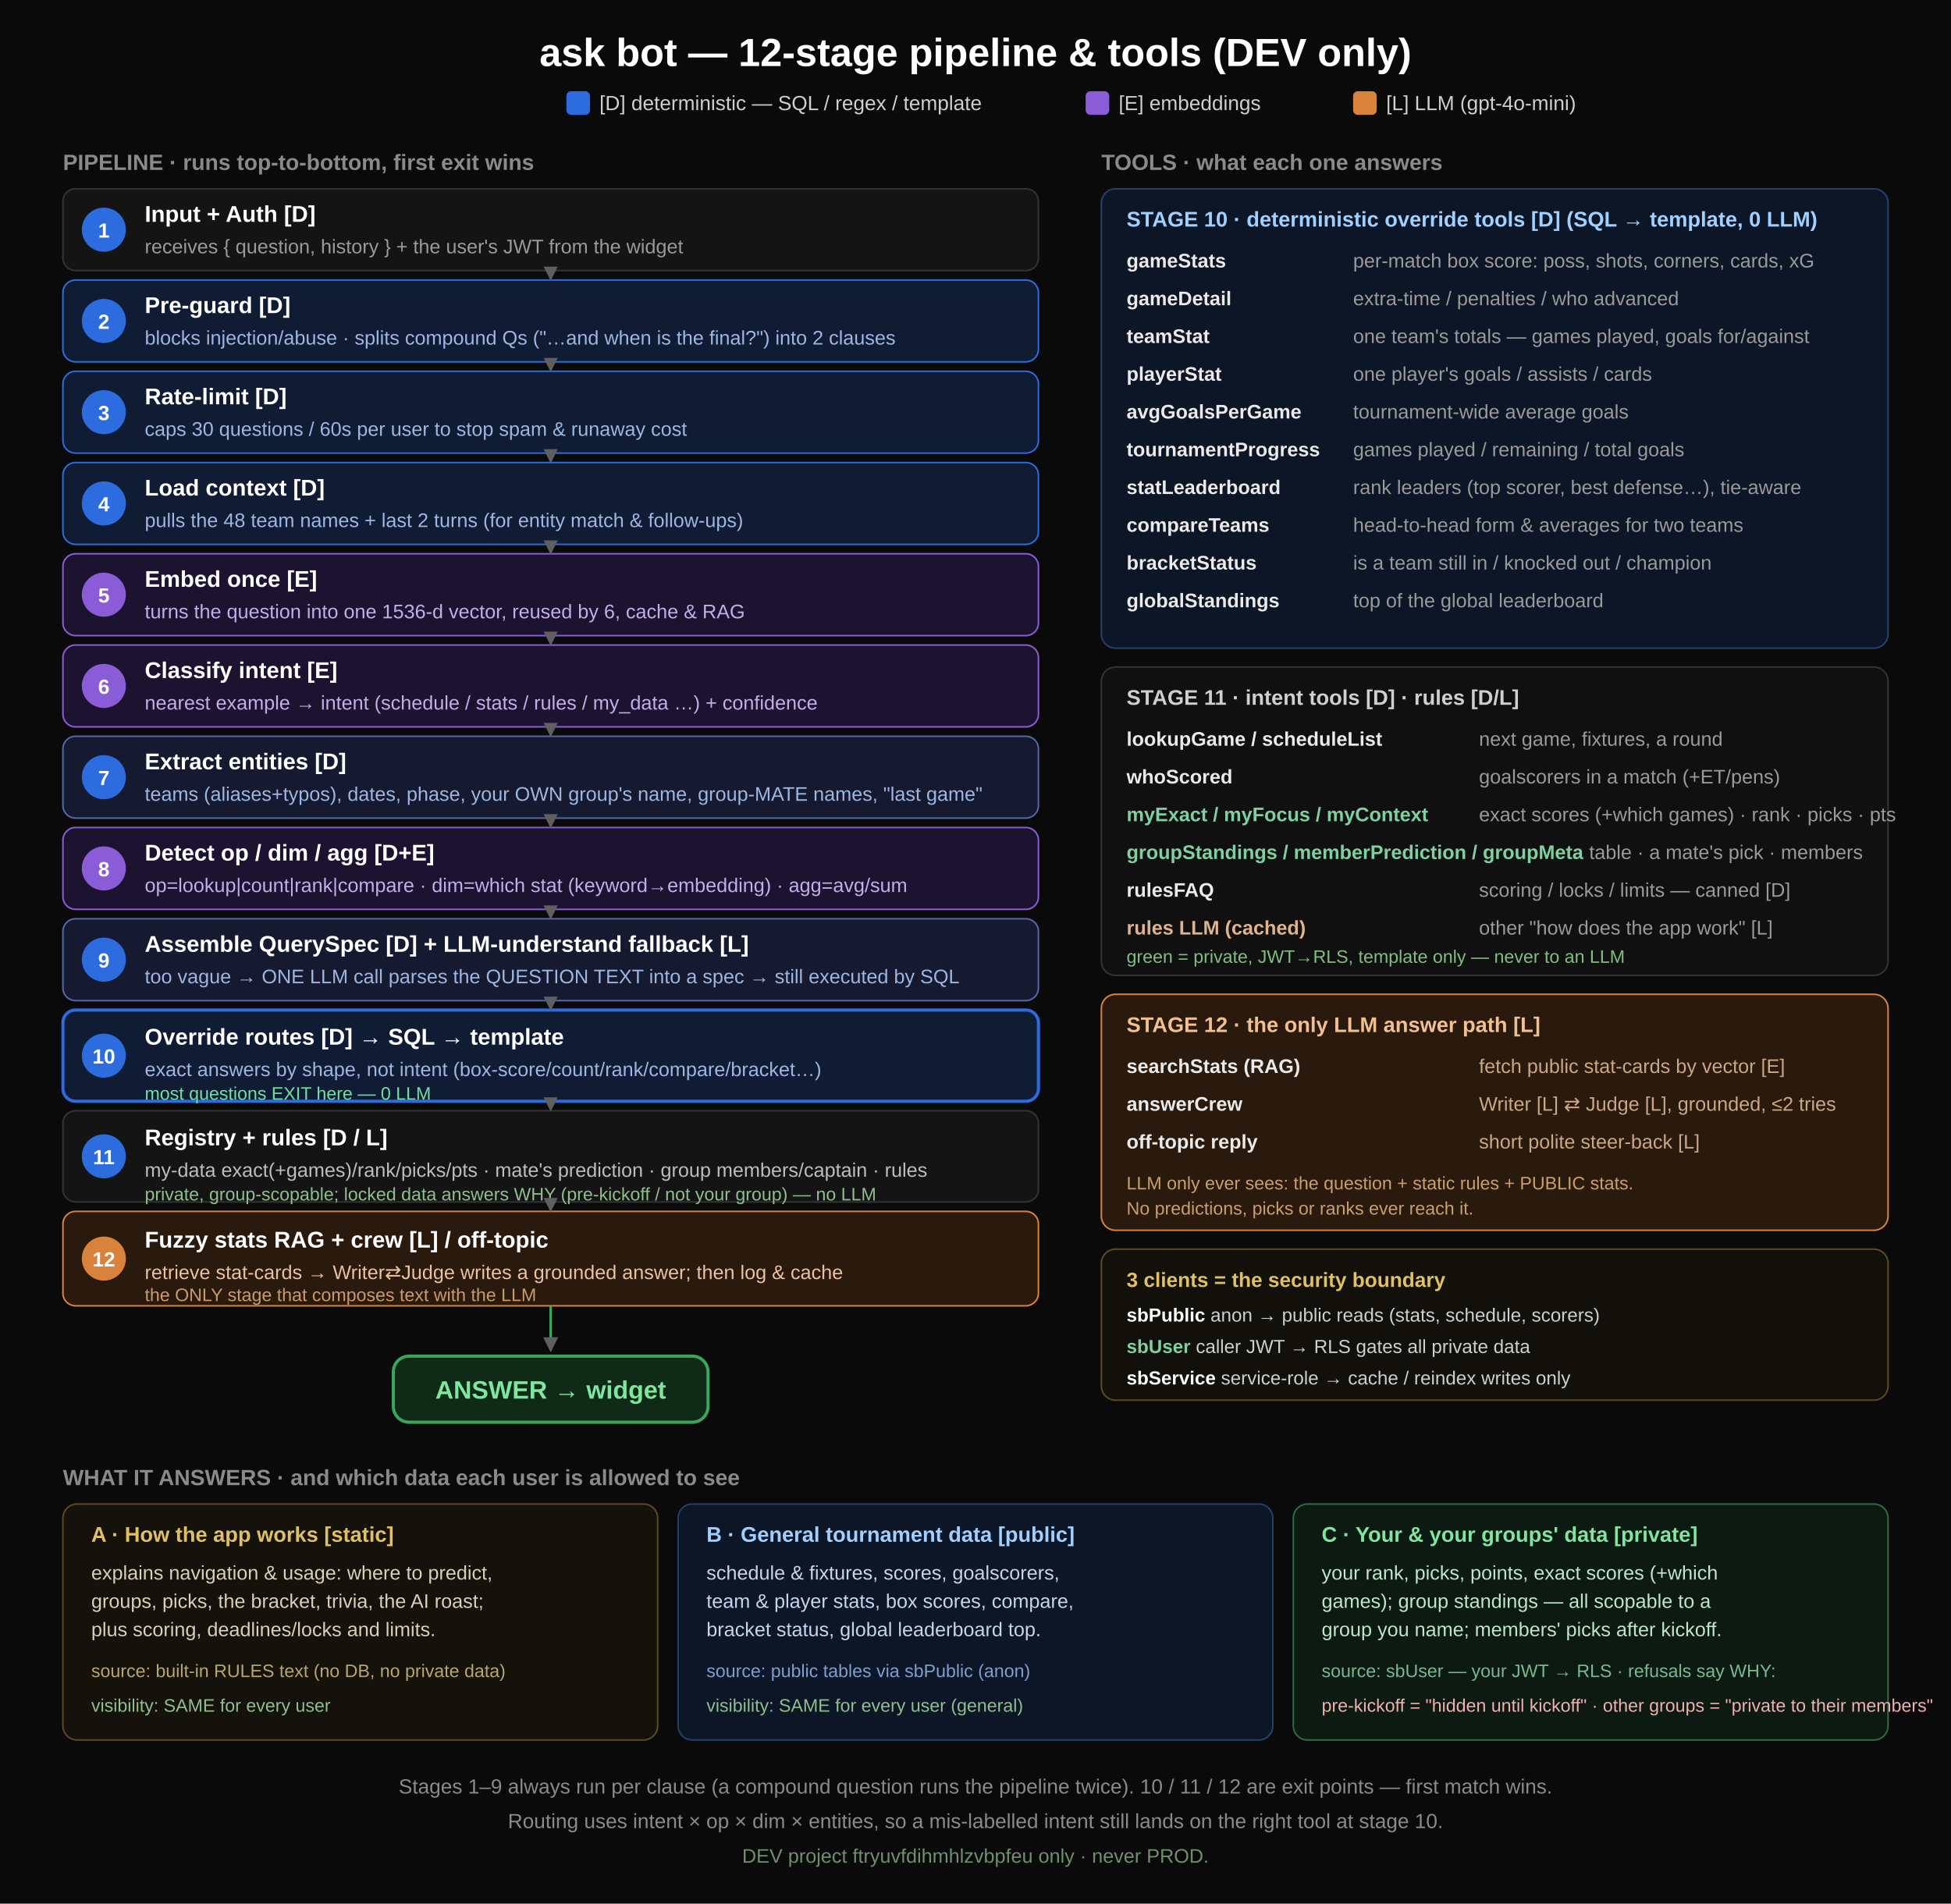
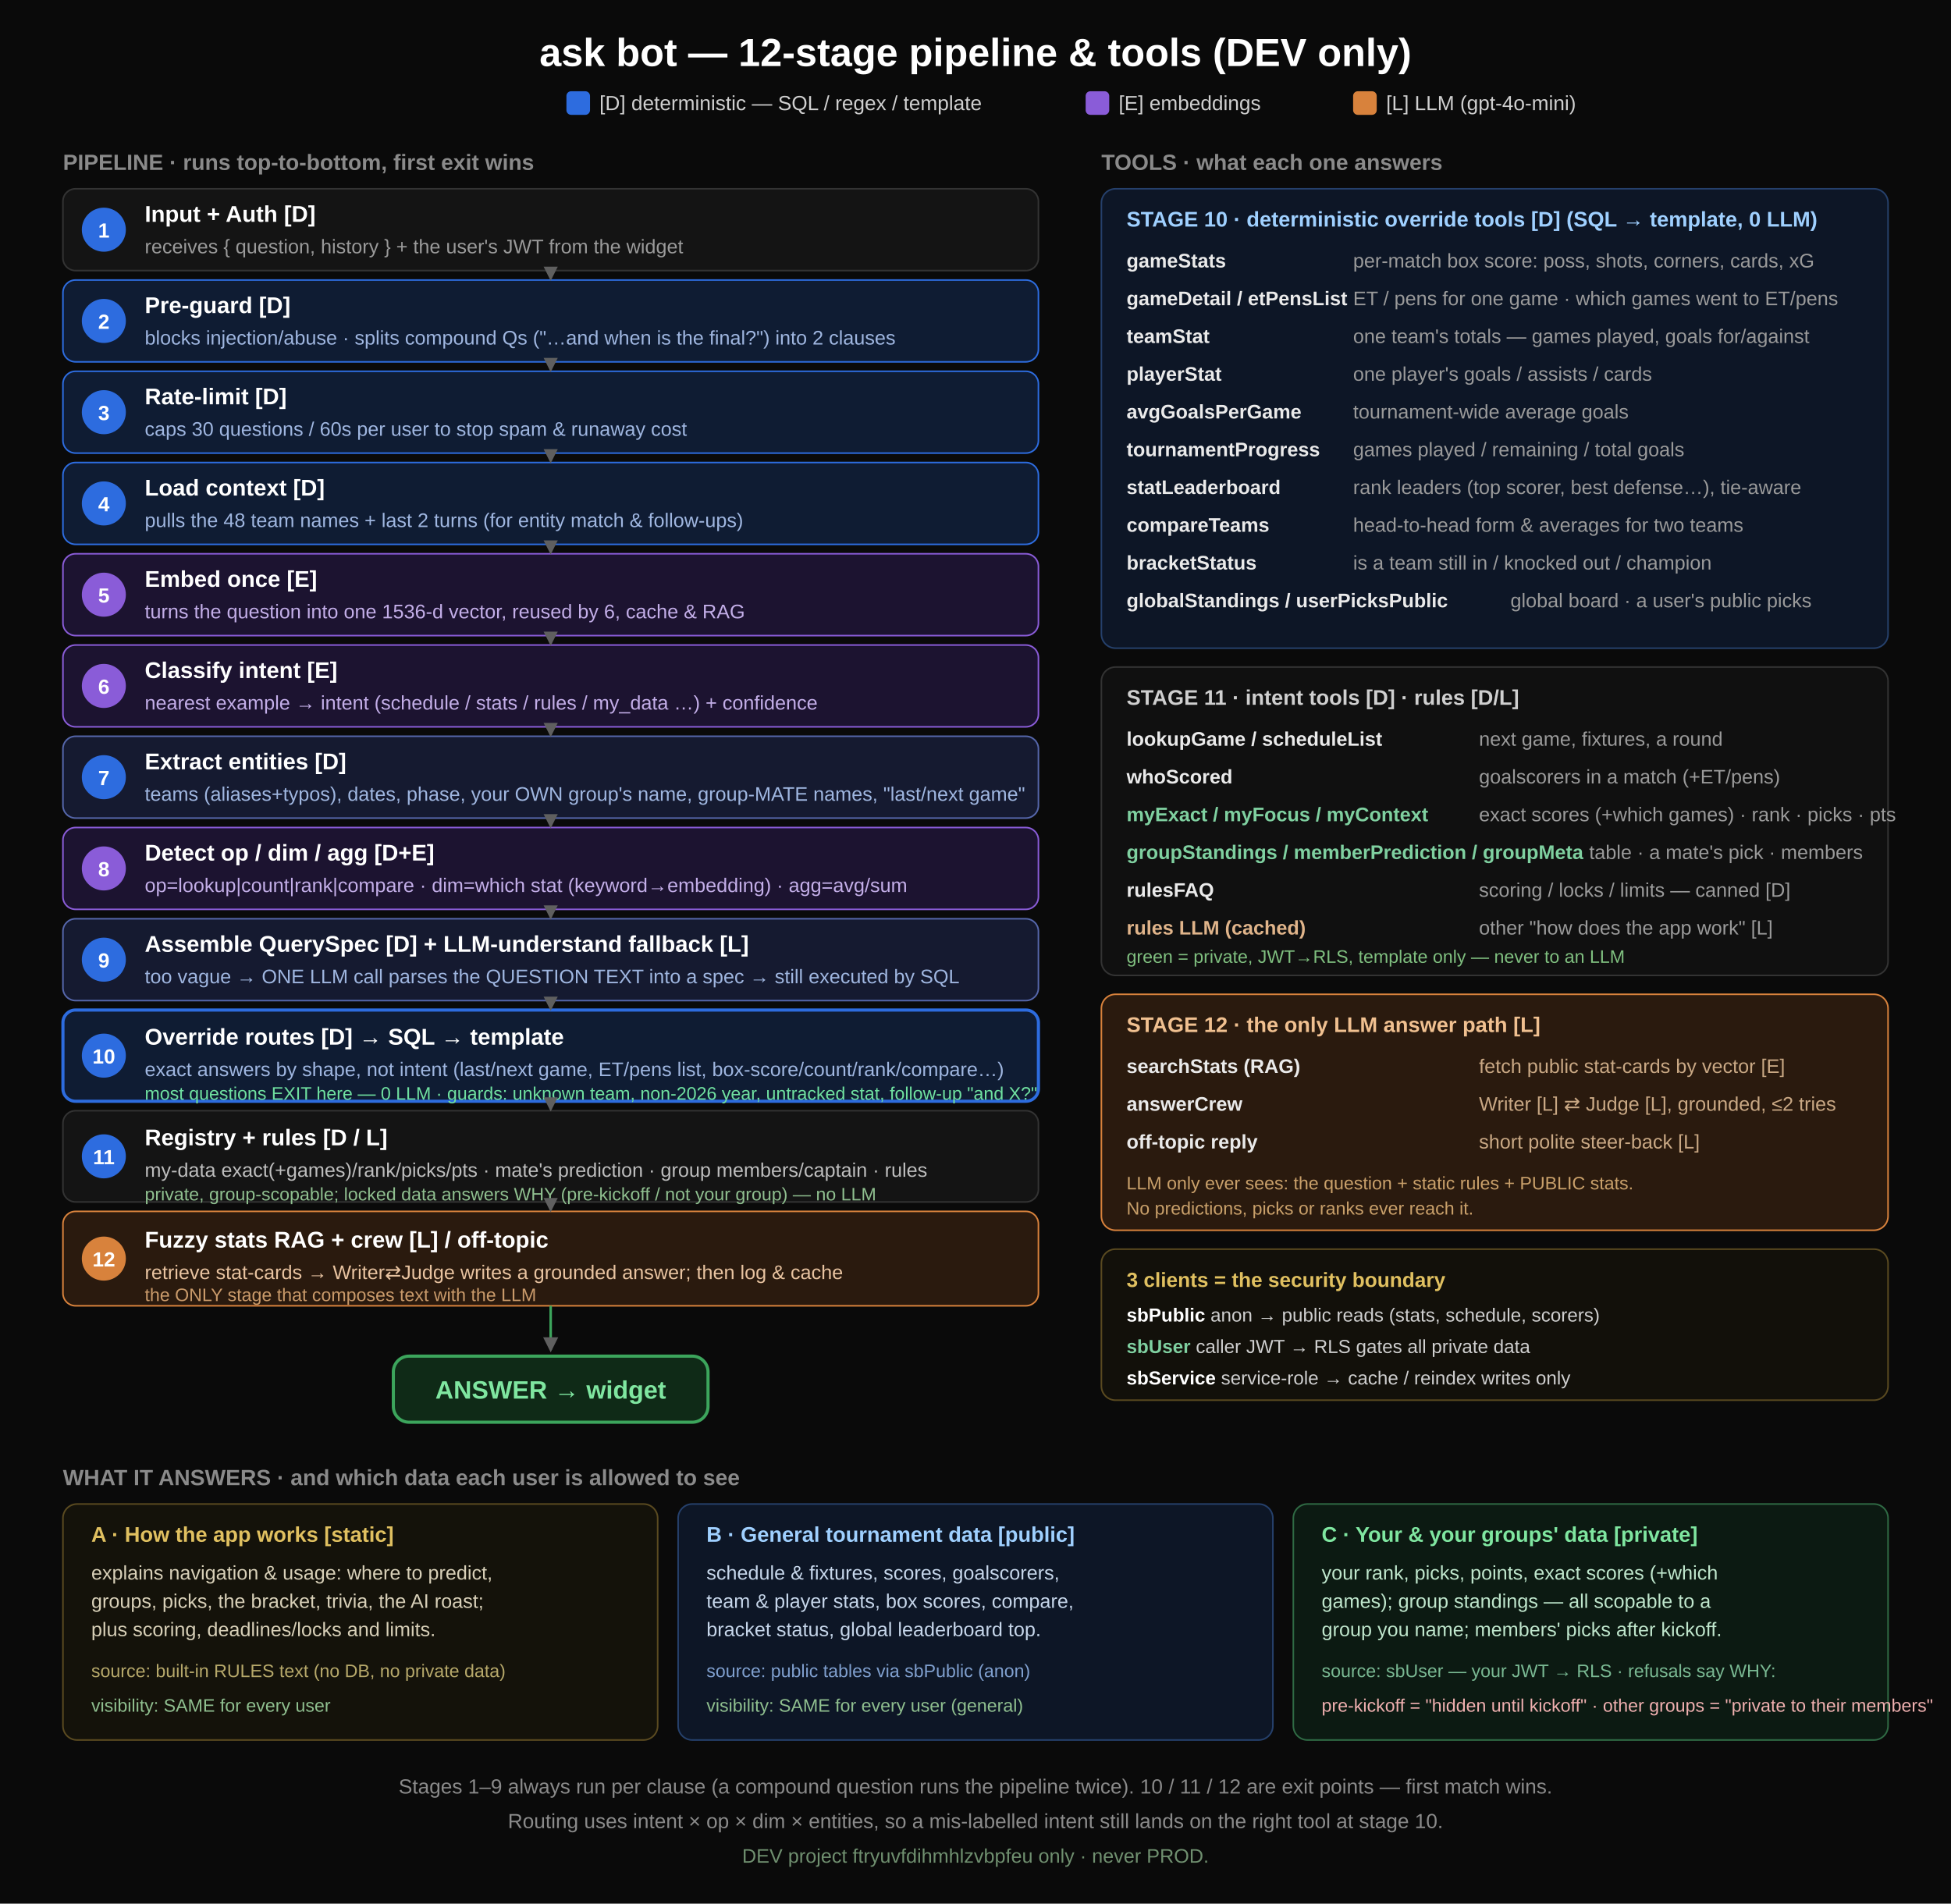
<svg xmlns="http://www.w3.org/2000/svg" width="1240" height="1210" viewBox="0 0 1240 1210" font-family="Segoe UI, Arial, sans-serif">
  <rect width="1240" height="1210" fill="#0a0a0a" />
  <text x="620" y="42" fill="#ffffff" font-size="25" font-weight="700" text-anchor="middle">ask bot — 12-stage pipeline &amp; tools (DEV only)</text>
  <g font-size="13">
    <rect x="360" y="58" width="15" height="15" rx="3" fill="#2d6cdf" />
    <text x="381" y="70" fill="#cfcfcf">[D] deterministic — SQL / regex / template</text>
    <rect x="690" y="58" width="15" height="15" rx="3" fill="#8a5cd8" />
    <text x="711" y="70" fill="#cfcfcf">[E] embeddings</text>
    <rect x="860" y="58" width="15" height="15" rx="3" fill="#d8823c" />
    <text x="881" y="70" fill="#cfcfcf">[L] LLM (gpt-4o-mini)</text>
  </g>
  <defs>
    <marker id="a" markerWidth="9" markerHeight="9" refX="5" refY="3" orient="auto">
      <path d="M0,0 L6,3 L0,6 Z" fill="#5f5f5f" />
    </marker>
  </defs>
  <text x="40" y="108" fill="#8a8a8a" font-size="14" font-weight="700">PIPELINE  ·  runs top-to-bottom, first exit wins</text>
  <rect x="40" y="120" width="620" height="52" rx="8" fill="#141414" stroke="#333" />
  <circle cx="66" cy="146" r="14" fill="#2d6cdf" />
  <text x="66" y="151" fill="#fff" font-size="13" text-anchor="middle" font-weight="700">1</text>
  <text x="92" y="141" fill="#fff" font-size="14.5" font-weight="600">Input + Auth  [D]</text>
  <text x="92" y="161" fill="#9a9a9a" font-size="12.5">receives { question, history } + the user's JWT from the widget</text>
  <rect x="40" y="178" width="620" height="52" rx="8" fill="#0f1c33" stroke="#2d6cdf" />
  <circle cx="66" cy="204" r="14" fill="#2d6cdf" />
  <text x="66" y="209" fill="#fff" font-size="13" text-anchor="middle" font-weight="700">2</text>
  <text x="92" y="199" fill="#fff" font-size="14.5" font-weight="600">Pre-guard  [D]</text>
  <text x="92" y="219" fill="#9fb6e0" font-size="12.5">blocks injection/abuse · splits compound Qs ("…and when is the final?") into 2 clauses</text>
  <rect x="40" y="236" width="620" height="52" rx="8" fill="#0f1c33" stroke="#2d6cdf" />
  <circle cx="66" cy="262" r="14" fill="#2d6cdf" />
  <text x="66" y="267" fill="#fff" font-size="13" text-anchor="middle" font-weight="700">3</text>
  <text x="92" y="257" fill="#fff" font-size="14.5" font-weight="600">Rate-limit  [D]</text>
  <text x="92" y="277" fill="#9fb6e0" font-size="12.5">caps 30 questions / 60s per user to stop spam &amp; runaway cost</text>
  <rect x="40" y="294" width="620" height="52" rx="8" fill="#0f1c33" stroke="#2d6cdf" />
  <circle cx="66" cy="320" r="14" fill="#2d6cdf" />
  <text x="66" y="325" fill="#fff" font-size="13" text-anchor="middle" font-weight="700">4</text>
  <text x="92" y="315" fill="#fff" font-size="14.5" font-weight="600">Load context  [D]</text>
  <text x="92" y="335" fill="#9fb6e0" font-size="12.5">pulls the 48 team names + last 2 turns (for entity match &amp; follow-ups)</text>
  <rect x="40" y="352" width="620" height="52" rx="8" fill="#1c1330" stroke="#8a5cd8" />
  <circle cx="66" cy="378" r="14" fill="#8a5cd8" />
  <text x="66" y="383" fill="#fff" font-size="13" text-anchor="middle" font-weight="700">5</text>
  <text x="92" y="373" fill="#fff" font-size="14.5" font-weight="600">Embed once  [E]</text>
  <text x="92" y="393" fill="#c3aee8" font-size="12.5">turns the question into one 1536-d vector, reused by 6, cache &amp; RAG</text>
  <rect x="40" y="410" width="620" height="52" rx="8" fill="#1c1330" stroke="#8a5cd8" />
  <circle cx="66" cy="436" r="14" fill="#8a5cd8" />
  <text x="66" y="441" fill="#fff" font-size="13" text-anchor="middle" font-weight="700">6</text>
  <text x="92" y="431" fill="#fff" font-size="14.5" font-weight="600">Classify intent  [E]</text>
  <text x="92" y="451" fill="#c3aee8" font-size="12.5">nearest example → intent (schedule / stats / rules / my_data …) + confidence</text>
  <rect x="40" y="468" width="620" height="52" rx="8" fill="#151a30" stroke="#5566aa" />
  <circle cx="66" cy="494" r="14" fill="#2d6cdf" />
  <text x="66" y="499" fill="#fff" font-size="13" text-anchor="middle" font-weight="700">7</text>
  <text x="92" y="489" fill="#fff" font-size="14.5" font-weight="600">Extract entities  [D]</text>
-   <text x="92" y="509" fill="#9fb6e0" font-size="12.5">teams (aliases+typos), dates, phase, your OWN group's name, group-MATE names, "last game"</text>
+   <text x="92" y="509" fill="#9fb6e0" font-size="12.5">teams (aliases+typos), dates, phase, your OWN group's name, group-MATE names, "last/next game"</text>
  <rect x="40" y="526" width="620" height="52" rx="8" fill="#1c1330" stroke="#8a5cd8" />
  <circle cx="66" cy="552" r="14" fill="#8a5cd8" />
  <text x="66" y="557" fill="#fff" font-size="13" text-anchor="middle" font-weight="700">8</text>
  <text x="92" y="547" fill="#fff" font-size="14.5" font-weight="600">Detect op / dim / agg  [D+E]</text>
  <text x="92" y="567" fill="#c3aee8" font-size="12.5">op=lookup|count|rank|compare · dim=which stat (keyword→embedding) · agg=avg/sum</text>
  <rect x="40" y="584" width="620" height="52" rx="8" fill="#151a30" stroke="#5566aa" />
  <circle cx="66" cy="610" r="14" fill="#2d6cdf" />
  <text x="66" y="615" fill="#fff" font-size="13" text-anchor="middle" font-weight="700">9</text>
  <text x="92" y="605" fill="#fff" font-size="14.5" font-weight="600">Assemble QuerySpec  [D]  +  LLM-understand fallback  [L]</text>
  <text x="92" y="625" fill="#9fb6e0" font-size="12.5">too vague → ONE LLM call parses the QUESTION TEXT into a spec → still executed by SQL</text>
  <rect x="40" y="642" width="620" height="58" rx="8" fill="#0f1c33" stroke="#2d6cdf" stroke-width="2" />
  <circle cx="66" cy="671" r="14" fill="#2d6cdf" />
  <text x="66" y="676" fill="#fff" font-size="13" text-anchor="middle" font-weight="700">10</text>
  <text x="92" y="664" fill="#fff" font-size="14.5" font-weight="600">Override routes  [D]  →  SQL → template</text>
-   <text x="92" y="684" fill="#9fb6e0" font-size="12.5">exact answers by shape, not intent (box-score/count/rank/compare/bracket…)</text>
-   <text x="92" y="699" fill="#6fe0a0" font-size="11.5">most questions EXIT here — 0 LLM</text>
+   <text x="92" y="684" fill="#9fb6e0" font-size="12.5">exact answers by shape, not intent (last/next game, ET/pens list, box-score/count/rank/compare…)</text>
+   <text x="92" y="699" fill="#6fe0a0" font-size="11.5">most questions EXIT here — 0 LLM · guards: unknown team, non-2026 year, untracked stat, follow-up "and X?"</text>
  <rect x="40" y="706" width="620" height="58" rx="8" fill="#141414" stroke="#333" />
  <circle cx="66" cy="735" r="14" fill="#2d6cdf" />
  <text x="66" y="740" fill="#fff" font-size="13" text-anchor="middle" font-weight="700">11</text>
  <text x="92" y="728" fill="#fff" font-size="14.5" font-weight="600">Registry + rules  [D / L]</text>
  <text x="92" y="748" fill="#bdbdbd" font-size="12.5">my-data exact(+games)/rank/picks/pts · mate's prediction · group members/captain · rules</text>
  <text x="92" y="763" fill="#8fbf8f" font-size="11.5">private, group-scopable; locked data answers WHY (pre-kickoff / not your group) — no LLM</text>
  <rect x="40" y="770" width="620" height="60" rx="8" fill="#2a1a0e" stroke="#d8823c" />
  <circle cx="66" cy="800" r="14" fill="#d8823c" />
  <text x="66" y="805" fill="#fff" font-size="13" text-anchor="middle" font-weight="700">12</text>
  <text x="92" y="793" fill="#fff" font-size="14.5" font-weight="600">Fuzzy stats RAG + crew  [L]  /  off-topic</text>
  <text x="92" y="813" fill="#e8c3a0" font-size="12.5">retrieve stat-cards → Writer⇄Judge writes a grounded answer; then log &amp; cache</text>
  <text x="92" y="827" fill="#c99a6a" font-size="11.5">the ONLY stage that composes text with the LLM</text>
  <g stroke="#5f5f5f" stroke-width="1.5" marker-end="url(#a)">
    <line x1="350" y1="172" x2="350" y2="177" />
    <line x1="350" y1="230" x2="350" y2="235" />
    <line x1="350" y1="288" x2="350" y2="293" />
    <line x1="350" y1="346" x2="350" y2="351" />
    <line x1="350" y1="404" x2="350" y2="409" />
    <line x1="350" y1="462" x2="350" y2="467" />
    <line x1="350" y1="520" x2="350" y2="525" />
    <line x1="350" y1="578" x2="350" y2="583" />
    <line x1="350" y1="636" x2="350" y2="641" />
    <line x1="350" y1="700" x2="350" y2="705" />
    <line x1="350" y1="764" x2="350" y2="769" />
  </g>
  <line x1="350" y1="830" x2="350" y2="858" stroke="#3ca55c" stroke-width="1.6" marker-end="url(#a)" />
  <rect x="250" y="862" width="200" height="42" rx="10" fill="#0f2a17" stroke="#3ca55c" stroke-width="2" />
  <text x="350" y="889" fill="#7fe6a0" font-size="16" text-anchor="middle" font-weight="700">ANSWER → widget</text>
  <text x="700" y="108" fill="#8a8a8a" font-size="14" font-weight="700">TOOLS  ·  what each one answers</text>
  <rect x="700" y="120" width="500" height="292" rx="9" fill="#0d1626" stroke="#25406b" />
  <text x="716" y="144" fill="#9fd0ff" font-size="13.5" font-weight="700">STAGE 10 · deterministic override tools [D]  (SQL → template, 0 LLM)</text>
  <g font-size="12.5">
    <text x="716" y="170" fill="#eaeaea" font-weight="600">gameStats</text>
    <text x="860" y="170" fill="#9a9a9a">per-match box score: poss, shots, corners, cards, xG</text>
-     <text x="716" y="194" fill="#eaeaea" font-weight="600">gameDetail</text>
-     <text x="860" y="194" fill="#9a9a9a">extra-time / penalties / who advanced</text>
+     <text x="716" y="194" fill="#eaeaea" font-weight="600">gameDetail / etPensList</text>
+     <text x="860" y="194" fill="#9a9a9a">ET / pens for one game · which games went to ET/pens</text>
    <text x="716" y="218" fill="#eaeaea" font-weight="600">teamStat</text>
    <text x="860" y="218" fill="#9a9a9a">one team's totals — games played, goals for/against</text>
    <text x="716" y="242" fill="#eaeaea" font-weight="600">playerStat</text>
    <text x="860" y="242" fill="#9a9a9a">one player's goals / assists / cards</text>
    <text x="716" y="266" fill="#eaeaea" font-weight="600">avgGoalsPerGame</text>
    <text x="860" y="266" fill="#9a9a9a">tournament-wide average goals</text>
    <text x="716" y="290" fill="#eaeaea" font-weight="600">tournamentProgress</text>
    <text x="860" y="290" fill="#9a9a9a">games played / remaining / total goals</text>
    <text x="716" y="314" fill="#eaeaea" font-weight="600">statLeaderboard</text>
    <text x="860" y="314" fill="#9a9a9a">rank leaders (top scorer, best defense…), tie-aware</text>
    <text x="716" y="338" fill="#eaeaea" font-weight="600">compareTeams</text>
    <text x="860" y="338" fill="#9a9a9a">head-to-head form &amp; averages for two teams</text>
    <text x="716" y="362" fill="#eaeaea" font-weight="600">bracketStatus</text>
    <text x="860" y="362" fill="#9a9a9a">is a team still in / knocked out / champion</text>
-     <text x="716" y="386" fill="#eaeaea" font-weight="600">globalStandings</text>
-     <text x="860" y="386" fill="#9a9a9a">top of the global leaderboard</text>
+     <text x="716" y="386" fill="#eaeaea" font-weight="600">globalStandings / userPicksPublic</text>
+     <text x="960" y="386" fill="#9a9a9a">global board · a user's public picks</text>
  </g>
  <rect x="700" y="424" width="500" height="196" rx="9" fill="#101010" stroke="#333" />
  <text x="716" y="448" fill="#cfcfcf" font-size="13.5" font-weight="700">STAGE 11 · intent tools [D]  ·  rules [D/L]</text>
  <g font-size="12.5">
    <text x="716" y="474" fill="#eaeaea" font-weight="600">lookupGame / scheduleList</text>
    <text x="940" y="474" fill="#9a9a9a">next game, fixtures, a round</text>
    <text x="716" y="498" fill="#eaeaea" font-weight="600">whoScored</text>
    <text x="940" y="498" fill="#9a9a9a">goalscorers in a match (+ET/pens)</text>
    <text x="716" y="522" fill="#7fd0a0" font-weight="600">myExact / myFocus / myContext</text>
    <text x="940" y="522" fill="#9a9a9a">exact scores (+which games) · rank · picks · pts</text>
    <text x="716" y="546" fill="#7fd0a0" font-weight="600">groupStandings / memberPrediction / groupMeta</text>
    <text x="1010" y="546" fill="#9a9a9a">table · a mate's pick · members</text>
    <text x="716" y="570" fill="#eaeaea" font-weight="600">rulesFAQ</text>
    <text x="940" y="570" fill="#9a9a9a">scoring / locks / limits — canned [D]</text>
    <text x="716" y="594" fill="#e0b48a" font-weight="600">rules LLM (cached)</text>
    <text x="940" y="594" fill="#9a9a9a">other "how does the app work" [L]</text>
    <text x="716" y="612" fill="#7fbf7f" font-size="11.5">green = private, JWT→RLS, template only — never to an LLM</text>
  </g>
  <rect x="700" y="632" width="500" height="150" rx="9" fill="#2a1a0e" stroke="#d8823c" />
  <text x="716" y="656" fill="#f0c090" font-size="13.5" font-weight="700">STAGE 12 · the only LLM answer path [L]</text>
  <g font-size="12.5">
    <text x="716" y="682" fill="#eaeaea" font-weight="600">searchStats (RAG)</text>
    <text x="940" y="682" fill="#c9a884">fetch public stat-cards by vector [E]</text>
    <text x="716" y="706" fill="#eaeaea" font-weight="600">answerCrew</text>
    <text x="940" y="706" fill="#c9a884">Writer [L] ⇄ Judge [L], grounded, ≤2 tries</text>
    <text x="716" y="730" fill="#eaeaea" font-weight="600">off-topic reply</text>
    <text x="940" y="730" fill="#c9a884">short polite steer-back [L]</text>
    <text x="716" y="756" fill="#c9a06a" font-size="11.5">LLM only ever sees: the question + static rules + PUBLIC stats.</text>
    <text x="716" y="772" fill="#c9a06a" font-size="11.5">No predictions, picks or ranks ever reach it.</text>
  </g>
  <rect x="700" y="794" width="500" height="96" rx="9" fill="#12100a" stroke="#5a4a20" />
  <text x="716" y="818" fill="#e0c060" font-size="13" font-weight="700">3 clients = the security boundary</text>
  <g font-size="12">
    <text x="716" y="840" fill="#cfcfcf">
      <tspan fill="#fff" font-weight="600">sbPublic</tspan> anon → public reads (stats, schedule, scorers)</text>
    <text x="716" y="860" fill="#cfcfcf">
      <tspan fill="#7fd0a0" font-weight="600">sbUser</tspan> caller JWT → RLS gates all private data</text>
    <text x="716" y="880" fill="#cfcfcf">
      <tspan fill="#fff" font-weight="600">sbService</tspan> service-role → cache / reindex writes only</text>
  </g>
  <text x="40" y="944" fill="#8a8a8a" font-size="14" font-weight="700">WHAT IT ANSWERS  ·  and which data each user is allowed to see</text>
  <rect x="40" y="956" width="378" height="150" rx="9" fill="#14120a" stroke="#5a4a20" />
  <text x="58" y="980" fill="#e0c060" font-size="13.5" font-weight="700">A · How the app works  [static]</text>
  <g font-size="12.5" fill="#d8d0b8">
    <text x="58" y="1004">explains navigation &amp; usage: where to predict,</text>
    <text x="58" y="1022">groups, picks, the bracket, trivia, the AI roast;</text>
    <text x="58" y="1040">plus scoring, deadlines/locks and limits.</text>
  </g>
  <text x="58" y="1066" fill="#b6a86a" font-size="11.5">source: built-in RULES text (no DB, no private data)</text>
  <text x="58" y="1088" fill="#8fbf8f" font-size="11.5">visibility: SAME for every user</text>
  <rect x="431" y="956" width="378" height="150" rx="9" fill="#0d1626" stroke="#25406b" />
  <text x="449" y="980" fill="#9fd0ff" font-size="13.5" font-weight="700">B · General tournament data  [public]</text>
  <g font-size="12.5" fill="#c6d6ea">
    <text x="449" y="1004">schedule &amp; fixtures, scores, goalscorers,</text>
    <text x="449" y="1022">team &amp; player stats, box scores, compare,</text>
    <text x="449" y="1040">bracket status, global leaderboard top.</text>
  </g>
  <text x="449" y="1066" fill="#7f9fce" font-size="11.5">source: public tables via sbPublic (anon)</text>
  <text x="449" y="1088" fill="#8fbf8f" font-size="11.5">visibility: SAME for every user (general)</text>
  <rect x="822" y="956" width="378" height="150" rx="9" fill="#0c1a12" stroke="#2f6a44" />
  <text x="840" y="980" fill="#7fe6a0" font-size="13.5" font-weight="700">C · Your &amp; your groups' data  [private]</text>
  <g font-size="12.5" fill="#bfe6cc">
    <text x="840" y="1004">your rank, picks, points, exact scores (+which</text>
    <text x="840" y="1022">games); group standings — all scopable to a</text>
    <text x="840" y="1040">group you name; members' picks after kickoff.</text>
  </g>
  <text x="840" y="1066" fill="#79b892" font-size="11.5">source: sbUser — your JWT → RLS · refusals say WHY:</text>
  <text x="840" y="1088" fill="#f0b0b0" font-size="11.5">pre-kickoff = "hidden until kickoff" · other groups = "private to their members"</text>
  <text x="620" y="1140" fill="#8a8a8a" font-size="13" text-anchor="middle">Stages 1–9 always run per clause (a compound question runs the pipeline twice). 10 / 11 / 12 are exit points — first match wins.</text>
  <text x="620" y="1162" fill="#8a8a8a" font-size="13" text-anchor="middle">Routing uses intent × op × dim × entities, so a mis-labelled intent still lands on the right tool at stage 10.</text>
  <text x="620" y="1184" fill="#6f8f6f" font-size="12.5" text-anchor="middle">DEV project ftryuvfdihmhlzvbpfeu only · never PROD.</text>
</svg>
